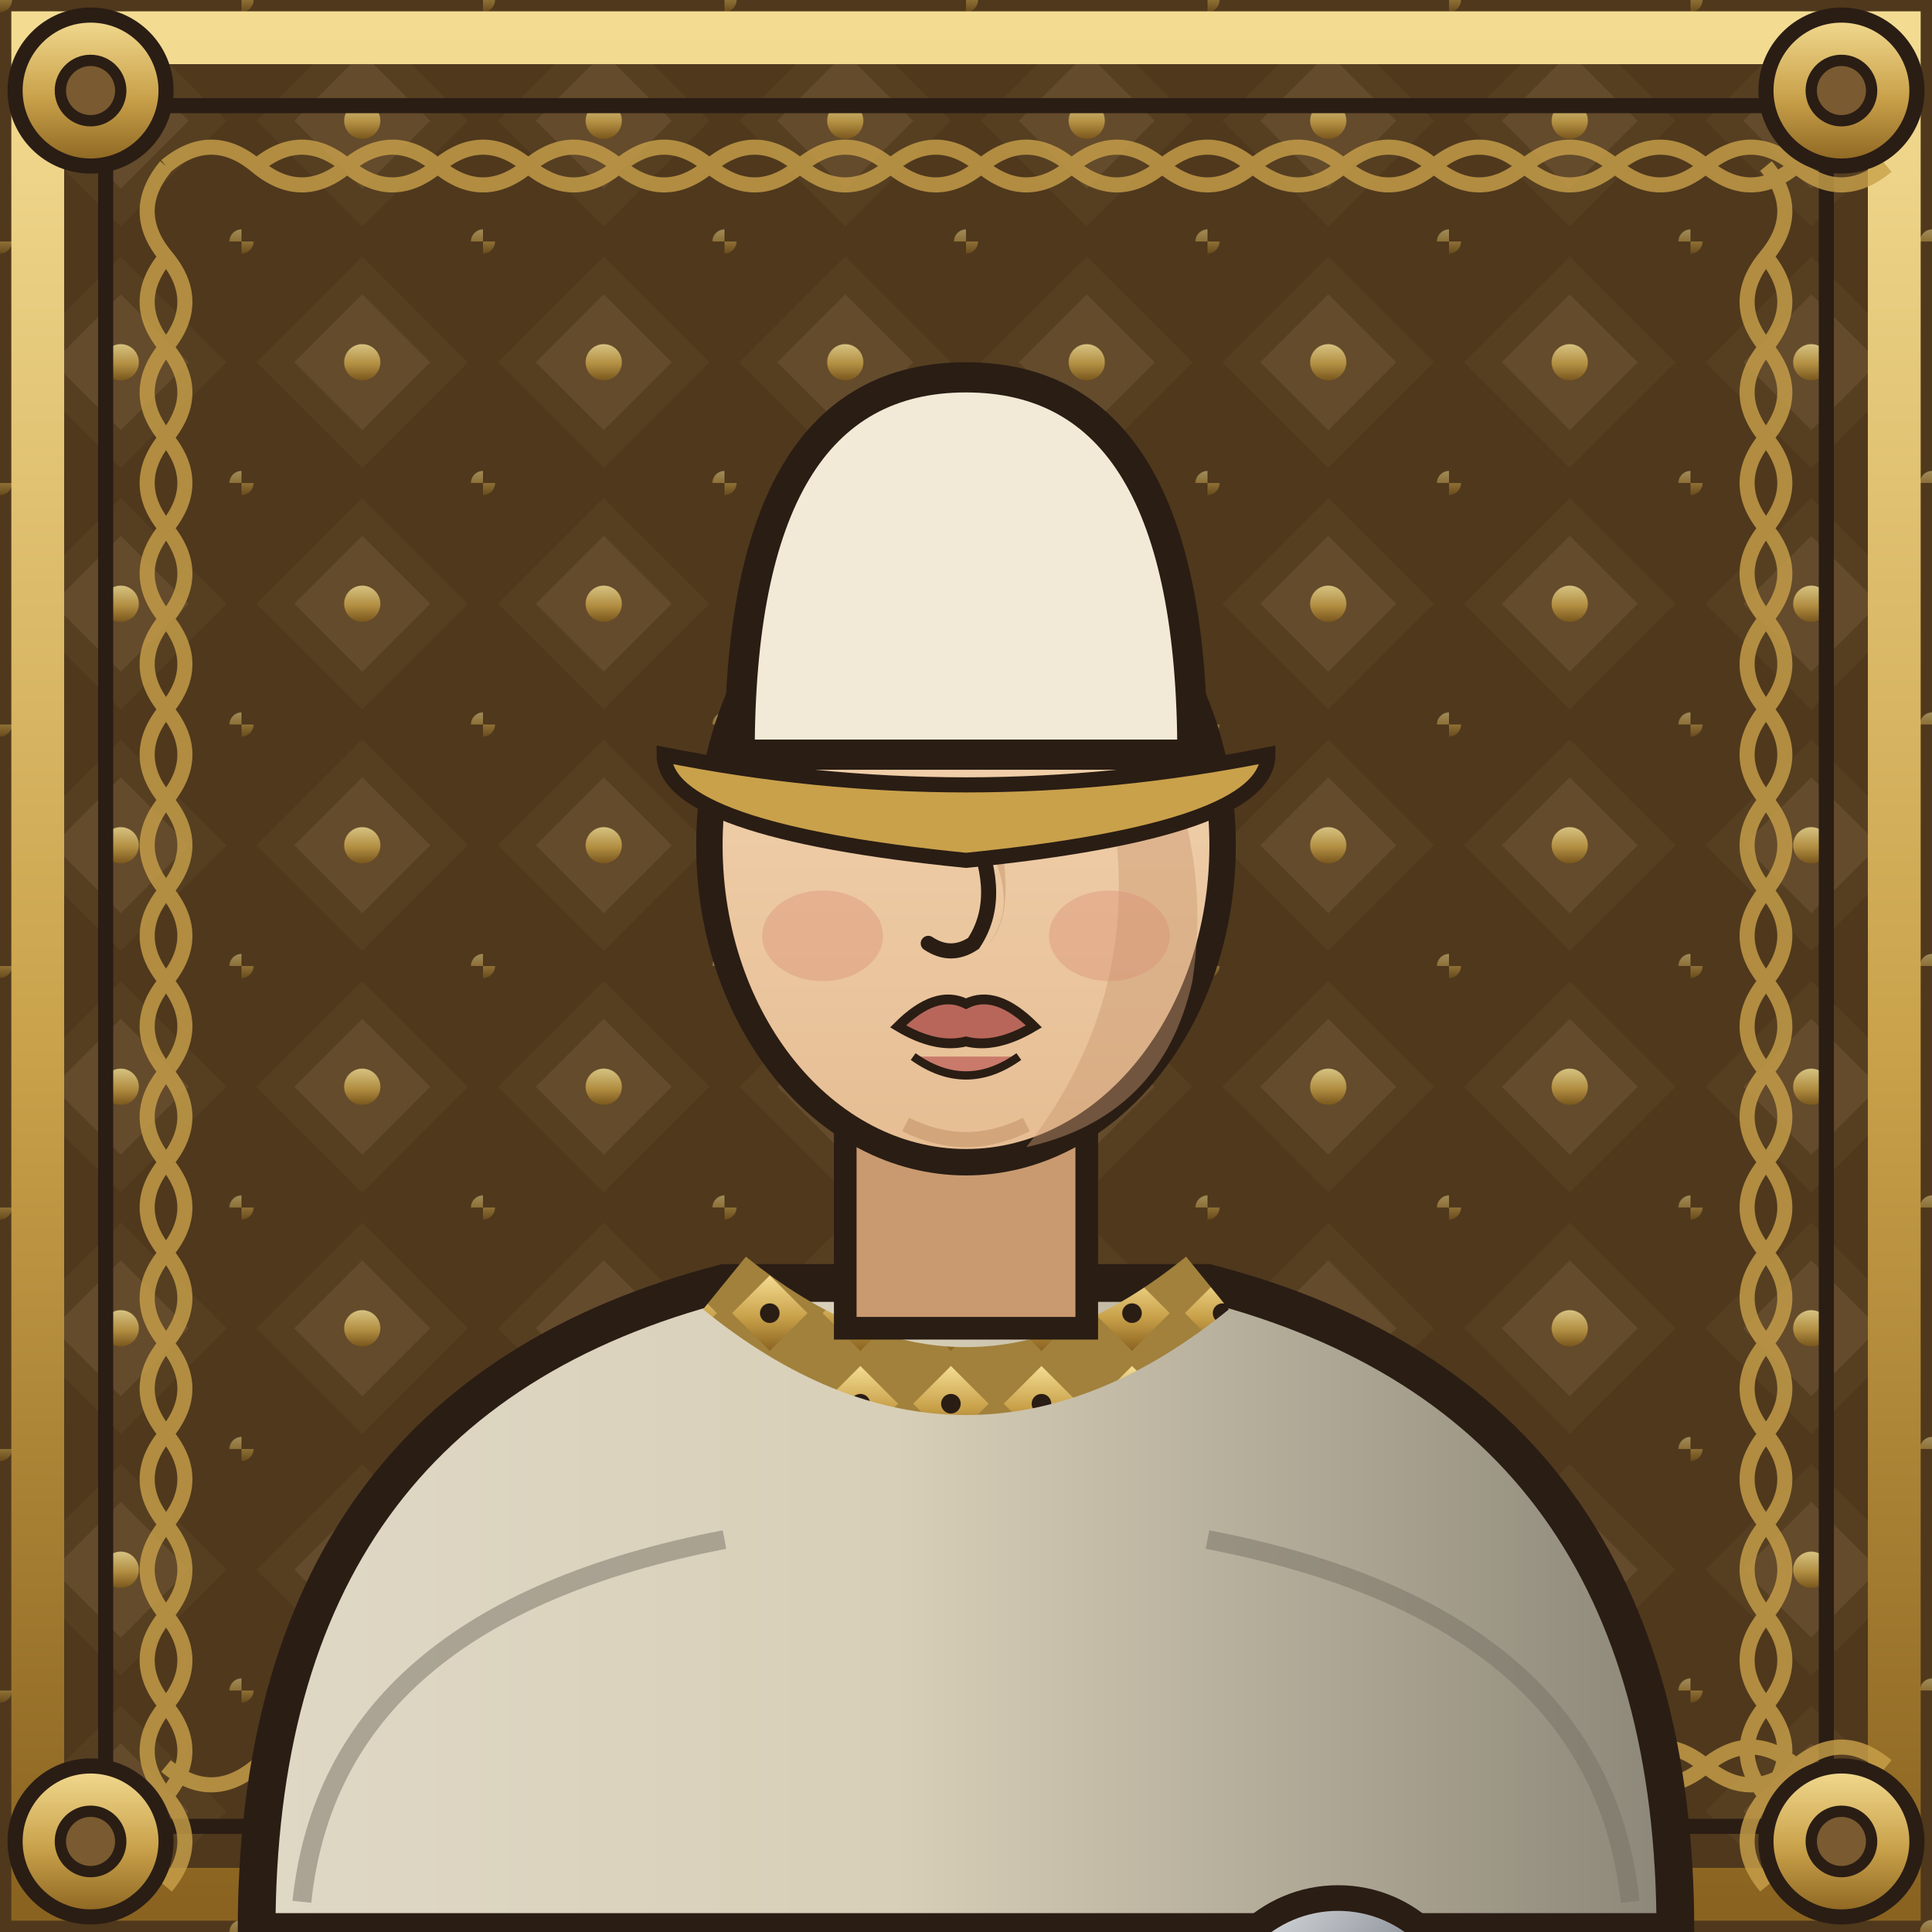
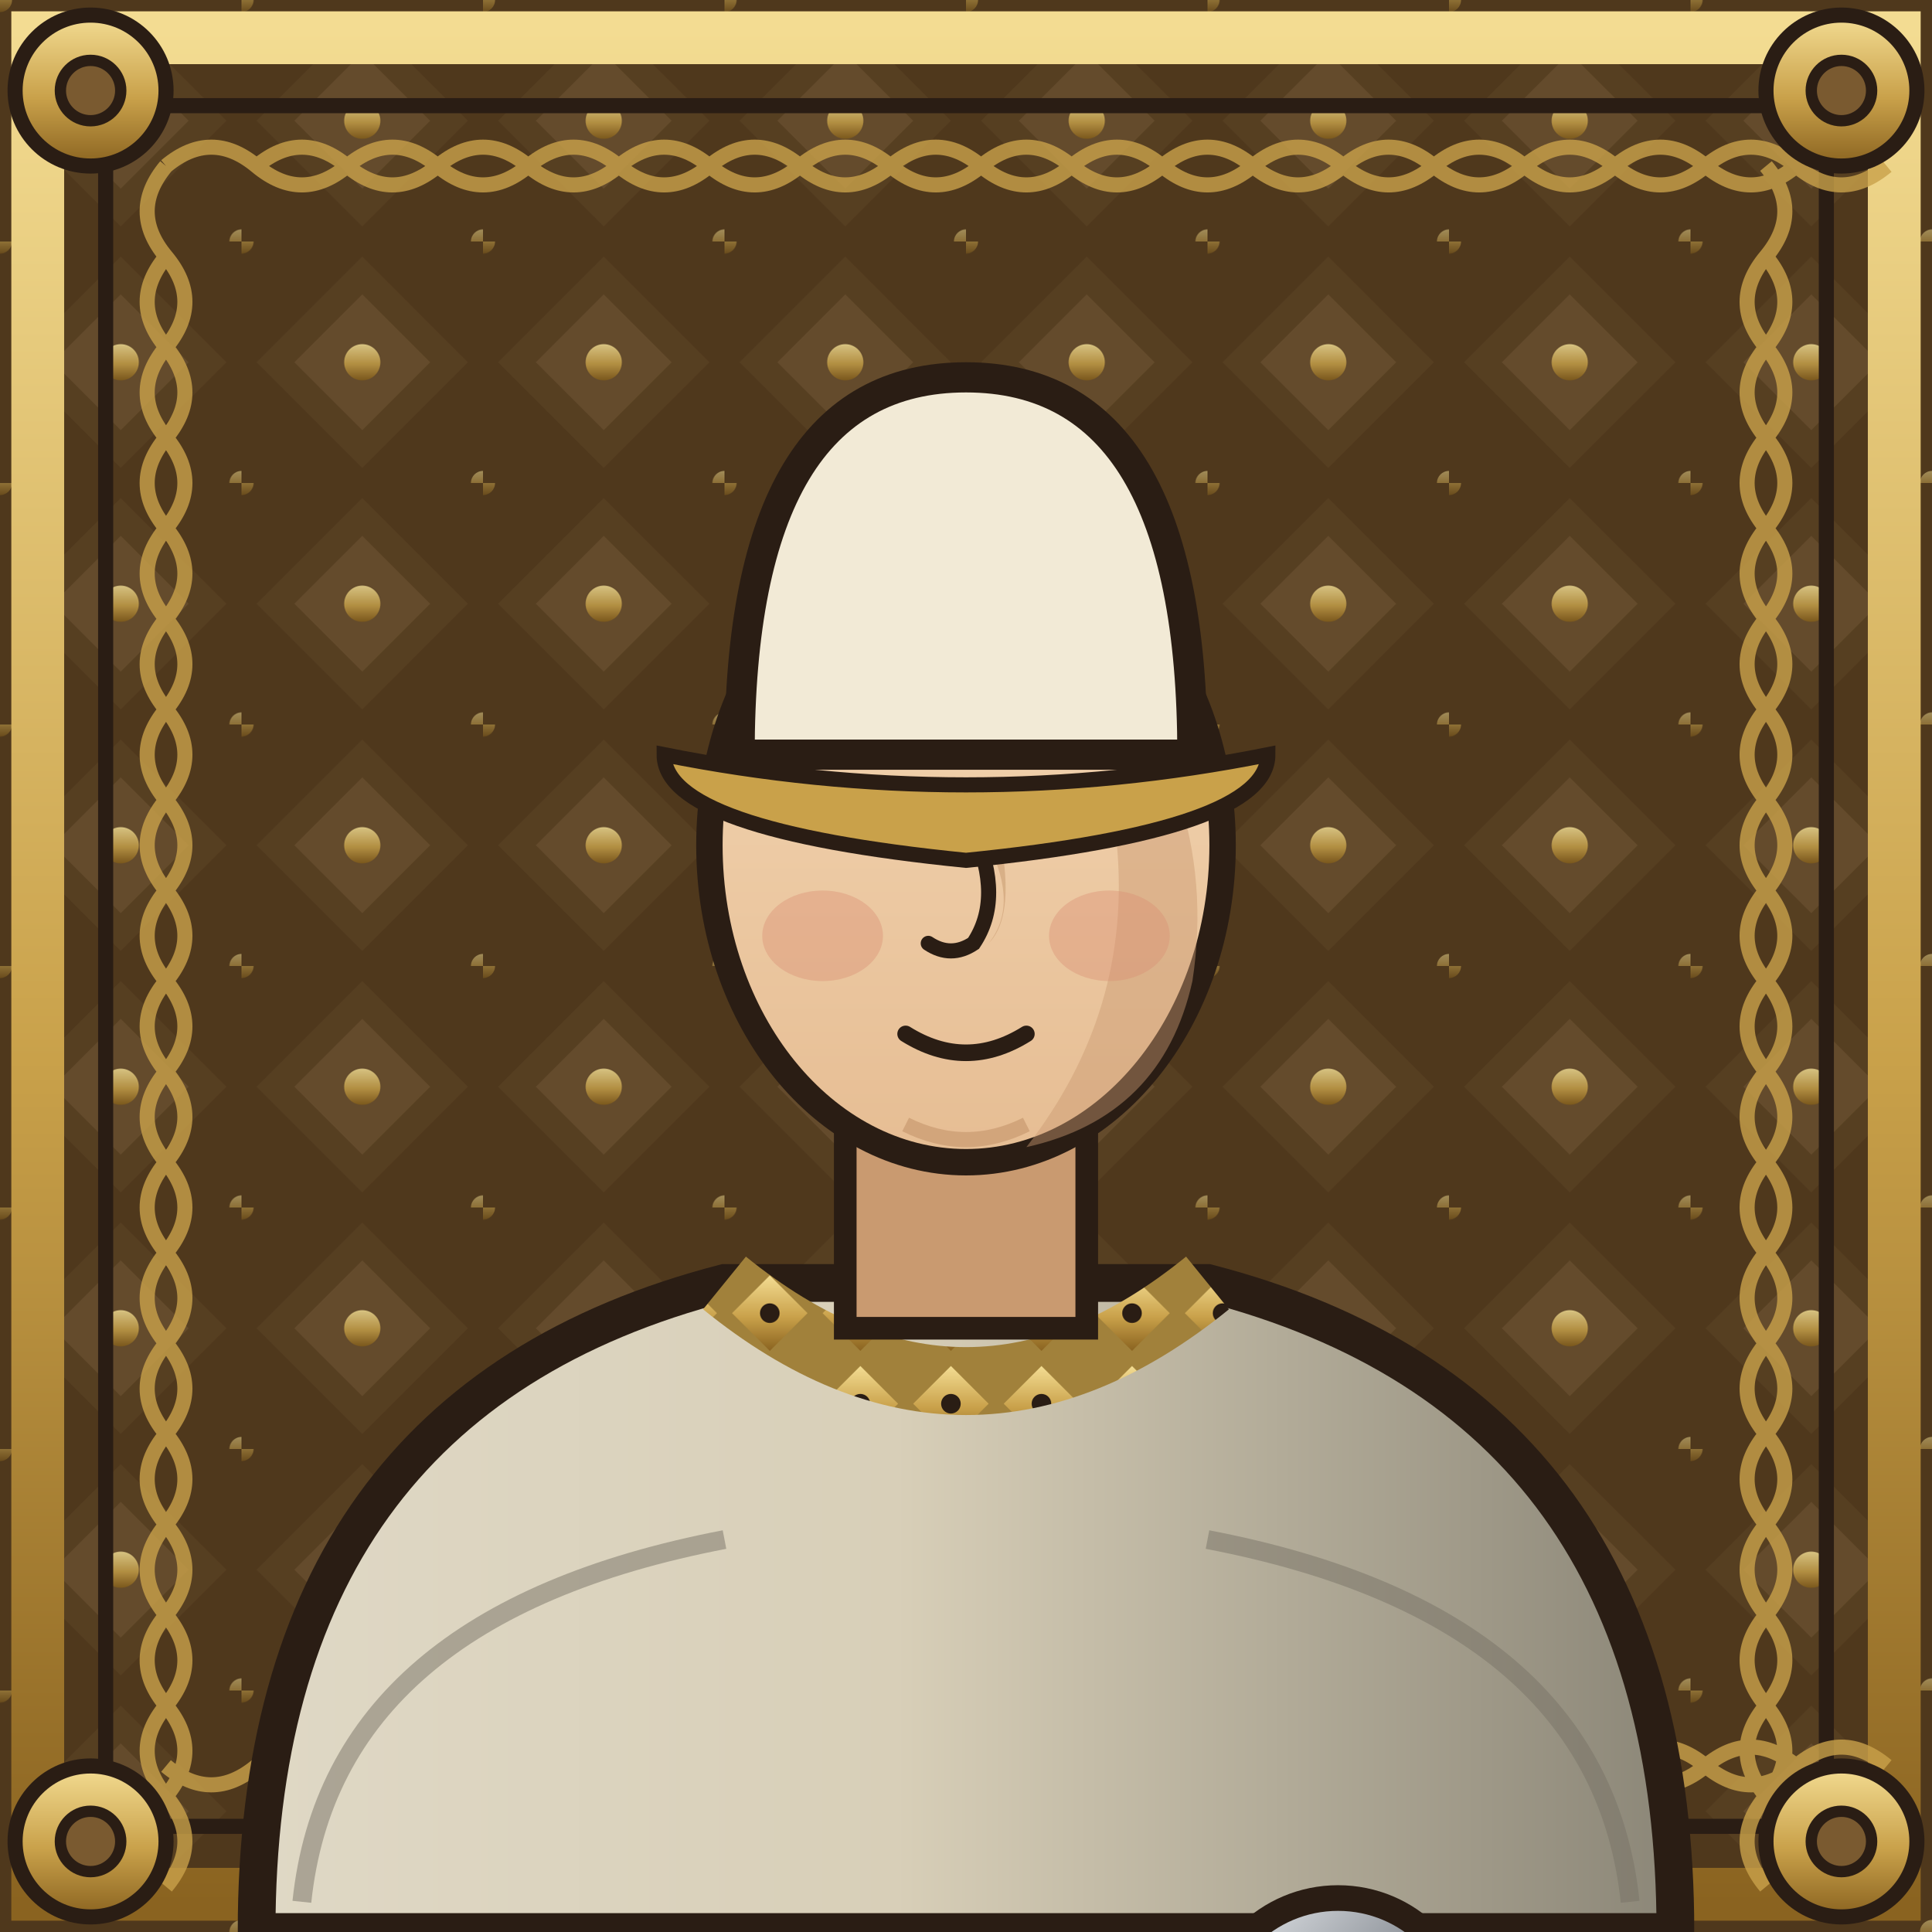
<svg xmlns="http://www.w3.org/2000/svg" viewBox="0 0 256 256" width="256" height="256">
  <defs>
    <linearGradient id="gold" x1="0" y1="0" x2="0" y2="1">
      <stop offset="0" stop-color="#f3dc92" />
      <stop offset="0.55" stop-color="#c9a14a" />
      <stop offset="1" stop-color="#8a6320" />
    </linearGradient>
    <linearGradient id="steel" x1="0" y1="0" x2="1" y2="1">
      <stop offset="0" stop-color="#eef1f4" />
      <stop offset="0.5" stop-color="#8a8f96" />
      <stop offset="1" stop-color="#4b5058" />
    </linearGradient>
    <linearGradient id="skin" x1="0" y1="0" x2="0" y2="1">
      <stop offset="0" stop-color="#f4d8b6" />
      <stop offset="1" stop-color="#e6bd93" />
    </linearGradient>
    <linearGradient id="parch" x1="0" y1="0" x2="0" y2="1">
      <stop offset="0" stop-color="#f4ead2" />
      <stop offset="1" stop-color="#e9dcbf" />
    </linearGradient>
  </defs>
  <defs>
    <linearGradient id="robe" x1="0" y1="0" x2="1" y2="0">
      <stop offset="0" stop-color="#dfd8c5" />
      <stop offset="0.45" stop-color="#d8cfb8" />
      <stop offset="1" stop-color="#8c8778" />
    </linearGradient>
    <pattern id="emb" width="12" height="12" patternUnits="userSpaceOnUse">
      <rect width="12" height="12" fill="#a1813b" />
      <path d="M6 1 L11 6 L6 11 L1 6 Z" fill="url(#gold)" />
      <circle cx="6" cy="6" r="1.3" fill="#2a1d14" />
    </pattern>
  </defs>
  <defs>
    <pattern id="field" width="32" height="32" patternUnits="userSpaceOnUse">
      <rect width="32" height="32" fill="#5a4020" />
      <path d="M16 2 L30 16 L16 30 L2 16 Z" fill="#684c29" opacity="0.55" />
      <path d="M16 7 L25 16 L16 25 L7 16 Z" fill="#876a45" opacity="0.4" />
      <circle cx="16" cy="16" r="2.4" fill="url(#gold)" />
      <circle cx="0" cy="0" r="1.6" fill="url(#gold)" opacity="0.6" />
      <circle cx="32" cy="32" r="1.6" fill="url(#gold)" opacity="0.6" />
    </pattern>
  </defs>
  <rect x="0" y="0" width="256" height="256" fill="url(#field)" />
  <rect x="0" y="0" width="256" height="256" fill="#000" opacity="0.12" />
  <rect x="5" y="5" width="246" height="246" fill="none" stroke="url(#gold)" stroke-width="7" />
  <rect x="14" y="14" width="228" height="228" fill="none" stroke="#2a1d14" stroke-width="2" />
  <path d="M22 22 q6 -5 12 0 t12 0 M22 234 q6 5 12 0 t12 0 M34 22 q6 -5 12 0 t12 0 M34 234 q6 5 12 0 t12 0 M46 22 q6 -5 12 0 t12 0 M46 234 q6 5 12 0 t12 0 M58 22 q6 -5 12 0 t12 0 M58 234 q6 5 12 0 t12 0 M70 22 q6 -5 12 0 t12 0 M70 234 q6 5 12 0 t12 0 M82 22 q6 -5 12 0 t12 0 M82 234 q6 5 12 0 t12 0 M94 22 q6 -5 12 0 t12 0 M94 234 q6 5 12 0 t12 0 M106 22 q6 -5 12 0 t12 0 M106 234 q6 5 12 0 t12 0 M118 22 q6 -5 12 0 t12 0 M118 234 q6 5 12 0 t12 0 M130 22 q6 -5 12 0 t12 0 M130 234 q6 5 12 0 t12 0 M142 22 q6 -5 12 0 t12 0 M142 234 q6 5 12 0 t12 0 M154 22 q6 -5 12 0 t12 0 M154 234 q6 5 12 0 t12 0 M166 22 q6 -5 12 0 t12 0 M166 234 q6 5 12 0 t12 0 M178 22 q6 -5 12 0 t12 0 M178 234 q6 5 12 0 t12 0 M190 22 q6 -5 12 0 t12 0 M190 234 q6 5 12 0 t12 0 M202 22 q6 -5 12 0 t12 0 M202 234 q6 5 12 0 t12 0 M214 22 q6 -5 12 0 t12 0 M214 234 q6 5 12 0 t12 0 M226 22 q6 -5 12 0 t12 0 M226 234 q6 5 12 0 t12 0 M22 22 q-5 6 0 12 t0 12 M234 22 q5 6 0 12 t0 12 M22 34 q-5 6 0 12 t0 12 M234 34 q5 6 0 12 t0 12 M22 46 q-5 6 0 12 t0 12 M234 46 q5 6 0 12 t0 12 M22 58 q-5 6 0 12 t0 12 M234 58 q5 6 0 12 t0 12 M22 70 q-5 6 0 12 t0 12 M234 70 q5 6 0 12 t0 12 M22 82 q-5 6 0 12 t0 12 M234 82 q5 6 0 12 t0 12 M22 94 q-5 6 0 12 t0 12 M234 94 q5 6 0 12 t0 12 M22 106 q-5 6 0 12 t0 12 M234 106 q5 6 0 12 t0 12 M22 118 q-5 6 0 12 t0 12 M234 118 q5 6 0 12 t0 12 M22 130 q-5 6 0 12 t0 12 M234 130 q5 6 0 12 t0 12 M22 142 q-5 6 0 12 t0 12 M234 142 q5 6 0 12 t0 12 M22 154 q-5 6 0 12 t0 12 M234 154 q5 6 0 12 t0 12 M22 166 q-5 6 0 12 t0 12 M234 166 q5 6 0 12 t0 12 M22 178 q-5 6 0 12 t0 12 M234 178 q5 6 0 12 t0 12 M22 190 q-5 6 0 12 t0 12 M234 190 q5 6 0 12 t0 12 M22 202 q-5 6 0 12 t0 12 M234 202 q5 6 0 12 t0 12 M22 214 q-5 6 0 12 t0 12 M234 214 q5 6 0 12 t0 12 M22 226 q-5 6 0 12 t0 12 M234 226 q5 6 0 12 t0 12" fill="none" stroke="#c9a14a" stroke-width="2" opacity="0.8" />
  <circle cx="12" cy="12" r="10" fill="url(#gold)" stroke="#2a1d14" stroke-width="2" />
  <circle cx="12" cy="12" r="4" fill="#7a5a30" stroke="#2a1d14" stroke-width="1.5" />
  <circle cx="244" cy="12" r="10" fill="url(#gold)" stroke="#2a1d14" stroke-width="2" />
  <circle cx="244" cy="12" r="4" fill="#7a5a30" stroke="#2a1d14" stroke-width="1.5" />
  <circle cx="12" cy="244" r="10" fill="url(#gold)" stroke="#2a1d14" stroke-width="2" />
  <circle cx="12" cy="244" r="4" fill="#7a5a30" stroke="#2a1d14" stroke-width="1.5" />
  <circle cx="244" cy="244" r="10" fill="url(#gold)" stroke="#2a1d14" stroke-width="2" />
  <circle cx="244" cy="244" r="4" fill="#7a5a30" stroke="#2a1d14" stroke-width="1.5" />
  <path d="M34 256 Q34 186 96 170 L160 170 Q222 186 222 256 Z" fill="url(#robe)" stroke="#2a1d14" stroke-width="5" />
  <path d="M96 170 Q128 196 160 170" fill="none" stroke="url(#emb)" stroke-width="9" />
  <path d="M40 252 Q44 214 96 204" fill="none" stroke="#777265" stroke-width="2.5" opacity="0.5" />
  <path d="M216 252 Q212 214 160 204" fill="none" stroke="#777265" stroke-width="2.5" opacity="0.5" />
  <rect x="112" y="136" width="32" height="40" fill="#c99a70" stroke="#2a1d14" stroke-width="3" />
  <g transform="translate(128 112)">
    <ellipse cx="0" cy="0" rx="34" ry="42" fill="url(#skin)" stroke="#2a1d14" stroke-width="3.5" />
    <path d="M14 -30 Q34 -8 30 18 Q26 36 8 40 Q22 22 20 0 Q20 -20 14 -30 Z" fill="#c99a70" opacity="0.45" />
    <ellipse cx="-19" cy="12" rx="8" ry="6" fill="#d98f74" opacity="0.4" />
    <ellipse cx="19" cy="12" rx="8" ry="6" fill="#d98f74" opacity="0.4" />
    <path d="M-8 37 Q0 41 8 37" fill="none" stroke="#c99a70" stroke-width="2" opacity="0.7" />
    <ellipse cx="-13" cy="-4" rx="6" ry="3.6" fill="#fbf4e4" stroke="#2a1d14" stroke-width="1.2" />
    <circle cx="-13" cy="-4" r="2.6" fill="#4a3320" />
    <circle cx="-13" cy="-4" r="1.1" fill="#2a1d14" />
    <circle cx="-12.1" cy="-5" r="0.6" fill="#ffffff" />
    <path d="M-19.5 -4.5 Q-13 -9 -6.5 -4.5" fill="none" stroke="#2a1d14" stroke-width="1.8" stroke-linecap="round" />
    <ellipse cx="13" cy="-4" rx="6" ry="3.6" fill="#fbf4e4" stroke="#2a1d14" stroke-width="1.2" />
    <circle cx="13" cy="-4" r="2.6" fill="#4a3320" />
    <circle cx="13" cy="-4" r="1.1" fill="#2a1d14" />
    <circle cx="13.9" cy="-5" r="0.6" fill="#ffffff" />
    <path d="M6.5 -4.5 Q13 -9 19.5 -4.5" fill="none" stroke="#2a1d14" stroke-width="1.8" stroke-linecap="round" />
    <path d="M-20 -13 Q-13 -18 -5 -13" fill="none" stroke="#2a1d14" stroke-width="2.6" stroke-linecap="round" />
    <path d="M5 -13 Q13 -18 20 -13" fill="none" stroke="#2a1d14" stroke-width="2.6" stroke-linecap="round" />
    <path d="M1 -2 Q5 7 1 13 Q-2 15 -5 13" fill="none" stroke="#2a1d14" stroke-width="2" stroke-linecap="round" />
    <path d="M3 0 Q7 8 3 13 Q6 10 5 2 Z" fill="#c99a70" opacity="0.55" />
-     <path d="M-9 24 Q-4 19 0 21 Q4 19 9 24 Q4 27 0 26 Q-4 27 -9 24 Z" fill="#b8665a" stroke="#2a1d14" stroke-width="1.3" />
-     <path d="M-7 28 Q0 33 7 28" fill="#c97a6a" stroke="#2a1d14" stroke-width="1.1" />
+     <path d="M-8 25 Q0 30 8 25" fill="none" stroke="#2a1d14" stroke-width="2.2" stroke-linecap="round" />
    <path d="M-30 -12 Q-30 -62 0 -62 Q30 -62 30 -12 Z" fill="#f2ead6" stroke="#2a1d14" stroke-width="4" />
    <path d="M-40 -12 Q0 -4 40 -12 Q40 -2 0 2 Q-40 -2 -40 -12 Z" fill="#c9a14a" stroke="#2a1d14" stroke-width="2" />
  </g>
  <g transform="translate(128 226) scale(0.85)">
    <circle cx="58" cy="50" r="20" fill="url(#steel)" stroke="#2a1d14" stroke-width="4" />
    <rect x="72" y="62" width="9" height="56" fill="#7a4f2a" stroke="#2a1d14" stroke-width="2" transform="rotate(30 76 62)" />
  </g>
</svg>
